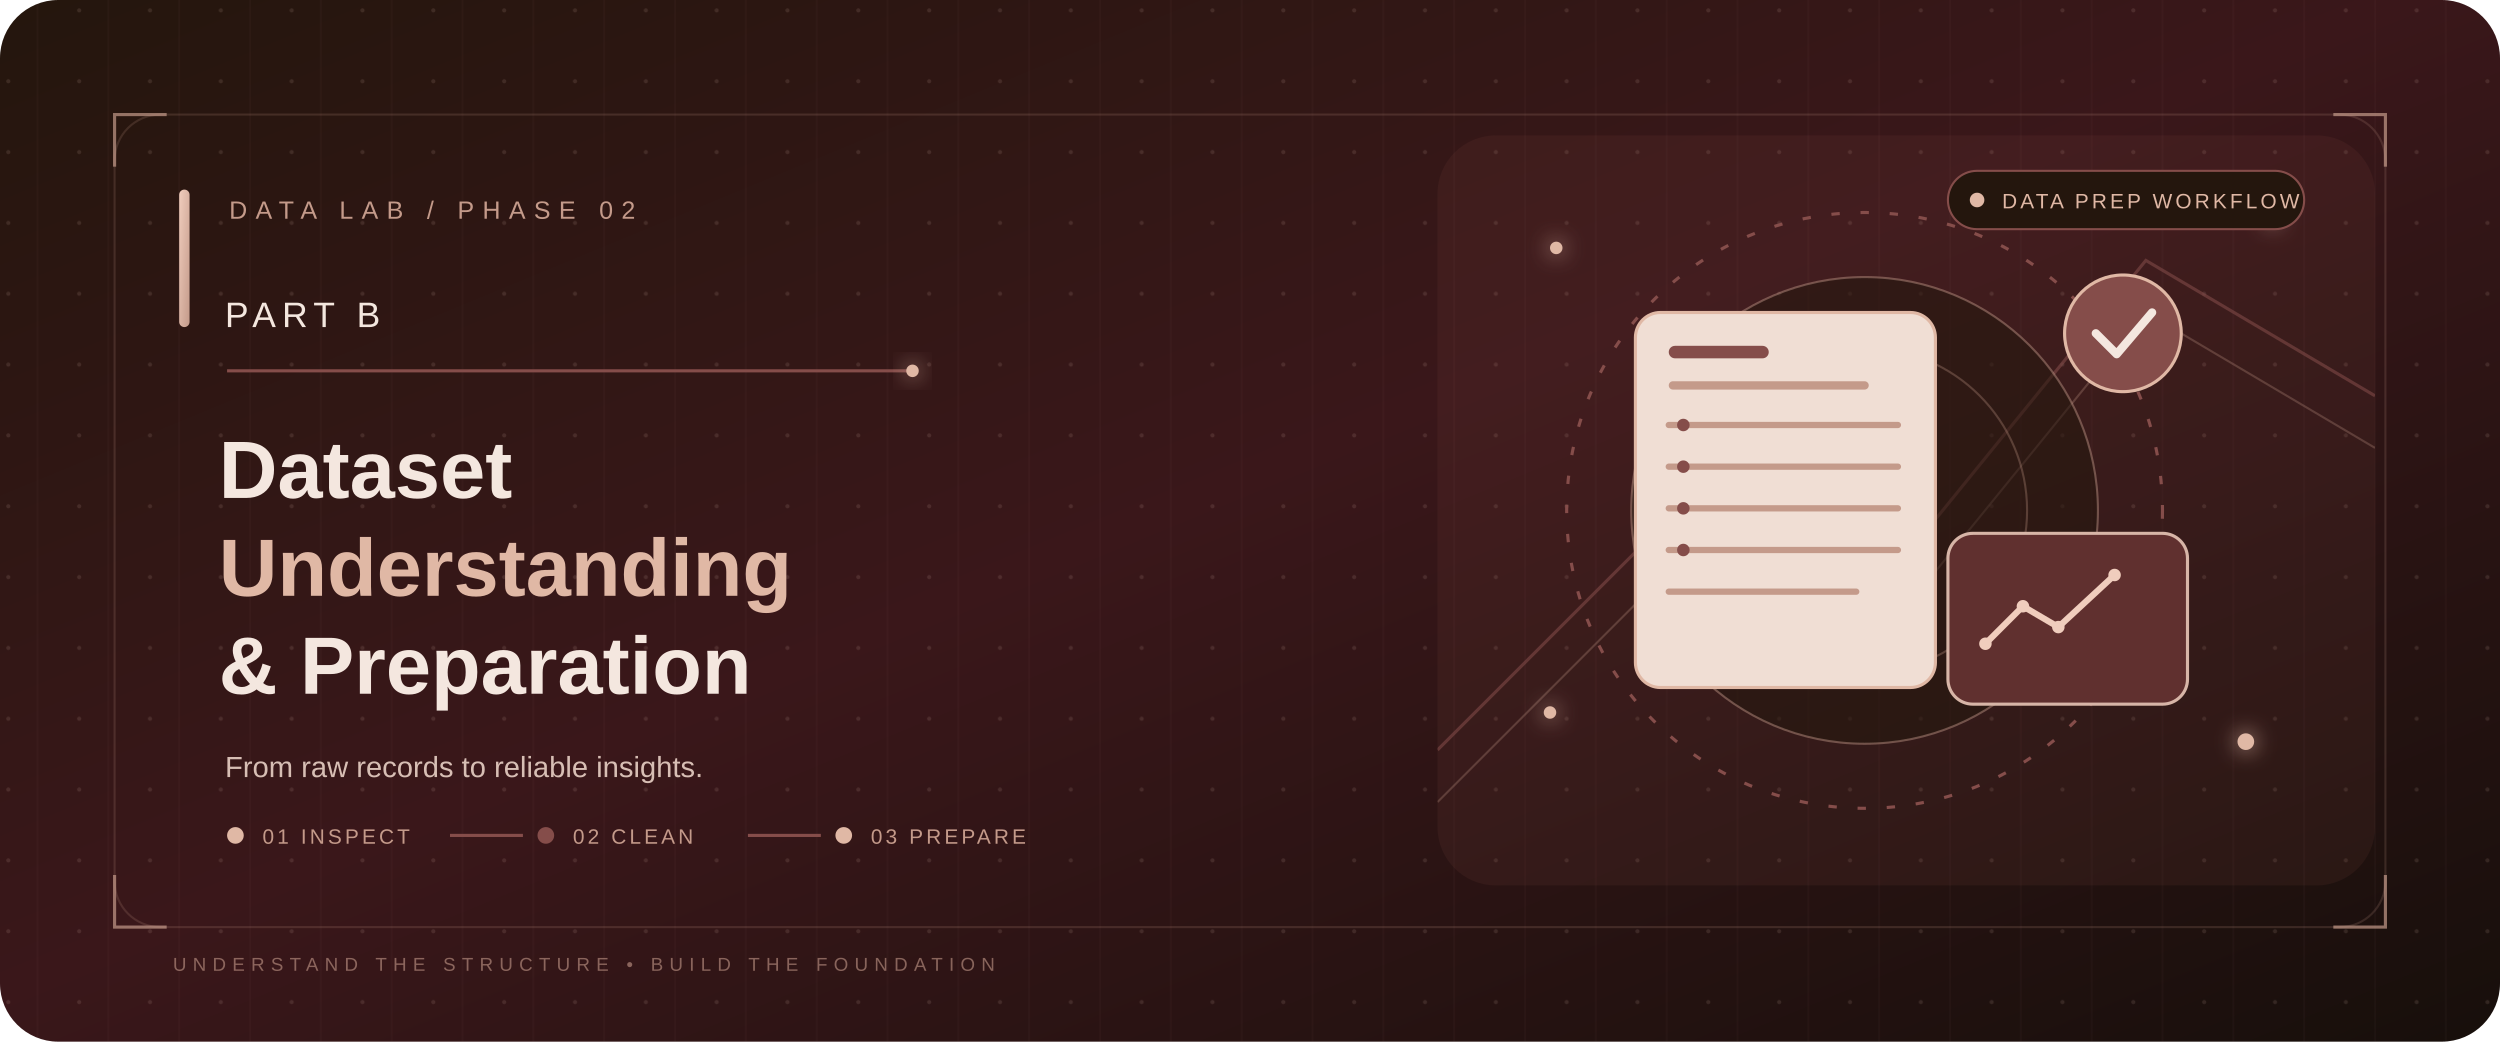
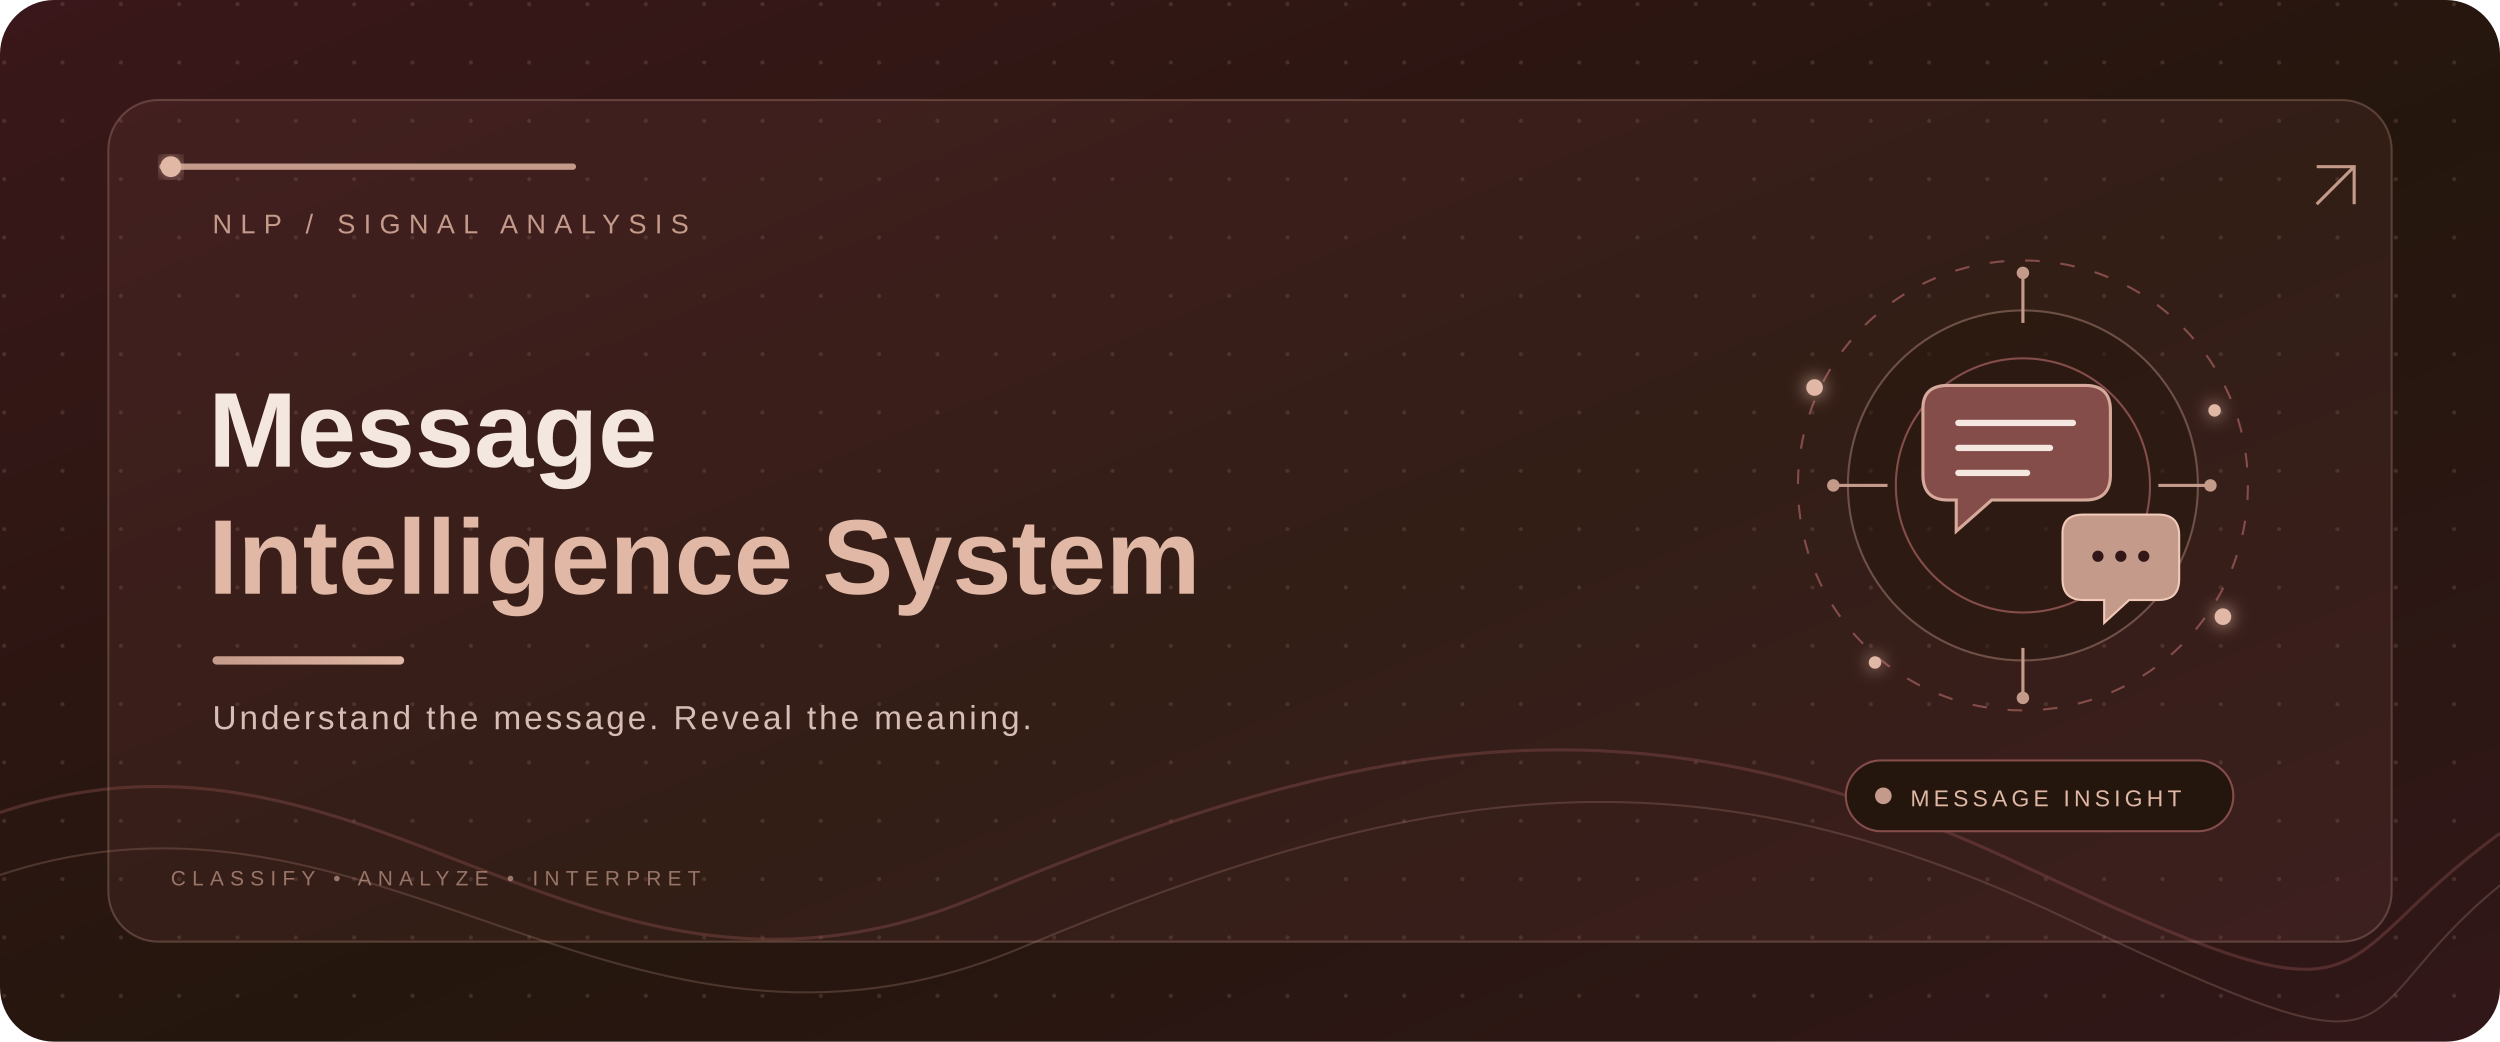
<svg xmlns="http://www.w3.org/2000/svg" width="1200" height="500" viewBox="0 0 1200 500">
  <defs>
    <linearGradient id="bg" x1="0" y1="0" x2="1" y2="1">
-       <stop offset="0" stop-color="#24160D" />
-       <stop offset=".48" stop-color="#3A171A" />
-       <stop offset="1" stop-color="#170F0B" />
+       <stop offset="0%" stop-color="#3A171A" />
+       <stop offset="55%" stop-color="#24160D" />
+       <stop offset="100%" stop-color="#321719" />
    </linearGradient>
-     <linearGradient id="rose" x1="0" y1="0" x2="1" y2="1">
-       <stop offset="0" stop-color="#F0CDBD" />
-       <stop offset="1" stop-color="#C49A8A" />
+     <linearGradient id="accent">
+       <stop offset="0%" stop-color="#C49A8A" />
+       <stop offset="100%" stop-color="#E0B8A5" />
    </linearGradient>
-     <pattern id="grain" width="34" height="34" patternUnits="userSpaceOnUse">
-       <circle cx="4" cy="5" r="1" fill="#F0CDBD" opacity=".12" />
-       <path d="M18 0V34" stroke="#C49A8A" stroke-width=".5" opacity=".06" />
+     <pattern id="dots" width="28" height="28" patternUnits="userSpaceOnUse">
+       <circle cx="2" cy="2" r="1" fill="#C49A8A" opacity=".18" />
    </pattern>
-     <filter id="glow" x="-100%" y="-100%" width="300%" height="300%">
-       <feGaussianBlur stdDeviation="5" result="blur" />
+     <filter id="glow">
+       <feGaussianBlur stdDeviation="4" result="blur" />
      <feMerge>
        <feMergeNode in="blur" />
        <feMergeNode in="SourceGraphic" />
      </feMerge>
    </filter>
-     <clipPath id="rightClip">
-       <rect x="690" y="65" width="450" height="360" rx="28" />
-     </clipPath>
  </defs>
  <style>
-     .drift {
-       animation: drift 5s ease-in-out infinite;
+     .float {
+       animation: float 4s ease-in-out infinite;
      transform-box: fill-box;
      transform-origin: center;
    }
-     .drift2 {
-       animation: drift 6s ease-in-out infinite reverse;
+     .float2 {
+       animation: float 5s ease-in-out infinite reverse;
      transform-box: fill-box;
      transform-origin: center;
    }
-     .orbit {
-       stroke-dasharray: 4 10;
-       animation: orbit 16s linear infinite;
-       transform-origin: 895px 245px;
-     }
    .pulse {
-       animation: pulse 2.8s ease-in-out infinite;
+       animation: pulse 2.5s ease-in-out infinite;
      transform-box: fill-box;
      transform-origin: center;
    }
-     .scan {
-       animation: scan 3s ease-in-out infinite;
+     .dash {
+       stroke-dasharray: 7 10;
+       animation: flow 8s linear infinite;
    }
-     .spark {
-       animation: spark 2s ease-in-out infinite;
+     .blink {
+       animation: blink 2s ease-in-out infinite;
    }
-     @keyframes drift {
-       0%,100% { transform: translateY(0); }
-       50% { transform: translateY(-10px); }
-     }
-     @keyframes orbit {
-       to { transform: rotate(360deg); }
+     @keyframes float {
+       0%, 100% { transform: translateY(0); }
+       50% { transform: translateY(-9px); }
    }
    @keyframes pulse {
-       0%,100% { opacity: .45; transform: scale(.96); }
+       0%, 100% { opacity: .55; transform: scale(.96); }
      50% { opacity: 1; transform: scale(1.04); }
    }
-     @keyframes scan {
-       0%,100% { transform: translateY(0); opacity: .2; }
-       50% { transform: translateY(105px); opacity: 1; }
+     @keyframes flow {
+       to { stroke-dashoffset: -136; }
    }
-     @keyframes spark {
-       0%,100% { opacity: .25; }
+     @keyframes blink {
+       0%, 100% { opacity: .35; }
      50% { opacity: 1; }
    }
  </style>
-   <rect width="1200" height="500" rx="28" fill="url(#bg)" />
-   <rect width="1200" height="500" rx="28" fill="url(#grain)" />
-   <path d="M55 80V55H80 M1120 55H1145V80            M55 420V445H80 M1120 445H1145V420" fill="none" stroke="#C49A8A" stroke-width="1.5" opacity=".7" />
-   <rect x="55" y="55" width="1090" height="390" rx="22" fill="none" stroke="#C49A8A" stroke-opacity=".18" />
-   <rect x="86" y="91" width="5" height="66" rx="2.5" fill="url(#rose)" />
-   <text x="110" y="105" fill="#C49A8A" font-family="Arial,sans-serif" font-size="12" letter-spacing="4">DATA LAB / PHASE 02</text>
-   <text x="108" y="157" fill="#F4E7DF" font-family="Arial,sans-serif" font-size="17" letter-spacing="3">PART B</text>
-   <path d="M109 178H438" stroke="#854D4A" stroke-width="1.5" />
-   <circle cx="438" cy="178" r="3" fill="#E0B8A5" filter="url(#glow)" />
-   <text x="105" y="239" fill="#F4E7DF" font-family="Arial,sans-serif" font-size="39" font-weight="700">Dataset</text>
-   <text x="105" y="286" fill="#E0B8A5" font-family="Arial,sans-serif" font-size="39" font-weight="700">Understanding</text>
-   <text x="105" y="333" fill="#F4E7DF" font-family="Arial,sans-serif" font-size="39" font-weight="700">&amp; Preparation</text>
-   <text x="108" y="373" fill="#D7BEB4" font-family="Arial,sans-serif" font-size="14">
-     From raw records to reliable insights.
-   </text>
-   <g transform="translate(108 401)">
-     <circle cx="5" cy="0" r="4" fill="#E0B8A5" class="pulse" />
-     <text x="18" y="4" fill="#C49A8A" font-family="Arial,sans-serif" font-size="10" letter-spacing="1.5">01 INSPECT</text>
-     <path d="M108 0H143" stroke="#854D4A" stroke-width="1.5" />
-     <circle cx="154" cy="0" r="4" fill="#854D4A" class="spark" />
-     <text x="167" y="4" fill="#C49A8A" font-family="Arial,sans-serif" font-size="10" letter-spacing="1.5">02 CLEAN</text>
-     <path d="M251 0H286" stroke="#854D4A" stroke-width="1.5" />
-     <circle cx="297" cy="0" r="4" fill="#E0B8A5" class="pulse" />
-     <text x="310" y="4" fill="#C49A8A" font-family="Arial,sans-serif" font-size="10" letter-spacing="1.5">03 PREPARE</text>
+   <rect width="1200" height="500" rx="26" fill="url(#bg)" />
+   <rect width="1200" height="500" rx="26" fill="url(#dots)" />
+   <path d="M0 390 C180 330 280 510 470 430            S790 330 970 415 S1110 465 1200 400" fill="none" stroke="#854D4A" stroke-width="1.5" opacity=".42" />
+   <path d="M0 420 C180 360 300 535 490 455            S810 355 990 440 S1120 490 1200 425" fill="none" stroke="#C49A8A" opacity=".24" />
+   <rect x="52" y="48" width="1096" height="404" rx="24" fill="#854D4A" fill-opacity=".15" stroke="#C49A8A" stroke-opacity=".3" />
+   <path d="M78 80 H275" stroke="#C49A8A" stroke-width="3" stroke-linecap="round" />
+   <circle cx="82" cy="80" r="5" fill="#E0B8A5" filter="url(#glow)" />
+   <text x="102" y="112" fill="#C49A8A" font-family="Arial, sans-serif" font-size="13" letter-spacing="4">NLP / SIGNAL ANALYSIS</text>
+   <text x="100" y="224" fill="#F4E7DF" font-family="Arial, sans-serif" font-size="51" font-weight="700">Message</text>
+   <text x="100" y="285" fill="#E0B8A5" font-family="Arial, sans-serif" font-size="51" font-weight="700">Intelligence System</text>
+   <rect x="102" y="315" width="92" height="4" rx="2" fill="url(#accent)" />
+   <text x="102" y="350" fill="#D7BEB4" font-family="Arial, sans-serif" font-size="16" letter-spacing="1.4">Understand the message. Reveal the meaning.</text>
+   <g transform="translate(845 116)">
+     <circle cx="126" cy="117" r="108" fill="none" stroke="#854D4A" stroke-dasharray="3 8" class="dash" />
+     <circle cx="126" cy="117" r="84" fill="#24160D" fill-opacity=".48" stroke="#C49A8A" stroke-opacity=".42" />
+     <circle cx="126" cy="117" r="61" fill="none" stroke="#854D4A" class="pulse" />
+     <g class="float">
+       <path d="M78 80 Q78 69 90 69 H156                Q168 69 168 81 V112 Q168 124 156 124                H111 L94 139 V124 H90 Q78 124 78 112 Z" fill="#854D4A" stroke="#D6A99A" stroke-width="1.5" />
+       <path d="M95 87 H150 M95 99 H139 M95 111 H128" stroke="#F4E7DF" stroke-width="3" stroke-linecap="round" />
+     </g>
+     <g class="float2">
+       <path d="M145 140 Q145 131 155 131 H191                Q201 131 201 141 V162 Q201 172 191 172                H177 L165 183 V172 H155 Q145 172 145 162 Z" fill="#C49A8A" stroke="#F0C9B8" />
+       <circle cx="162" cy="151" r="2.7" fill="#321719" />
+       <circle cx="173" cy="151" r="2.7" fill="#321719" />
+       <circle cx="184" cy="151" r="2.7" fill="#321719" />
+     </g>
+     <g fill="#E0B8A5" filter="url(#glow)">
+       <circle cx="26" cy="70" r="4" class="blink" />
+       <circle cx="218" cy="81" r="3" class="blink" />
+       <circle cx="55" cy="202" r="3" class="blink" />
+       <circle cx="222" cy="180" r="4" class="blink" />
+     </g>
+     <path d="M35 117 H61 M191 117 H216              M126 15 V39 M126 195 V219" stroke="#C49A8A" stroke-width="1.5" />
+     <circle cx="35" cy="117" r="3" fill="#C49A8A" />
+     <circle cx="216" cy="117" r="3" fill="#C49A8A" />
+     <circle cx="126" cy="15" r="3" fill="#C49A8A" />
+     <circle cx="126" cy="219" r="3" fill="#C49A8A" />
  </g>
-   <g clip-path="url(#rightClip)">
-     <rect x="690" y="65" width="450" height="360" rx="28" fill="#854D4A" fill-opacity=".12" />
-     <path d="M690 360L820 230L900 285L1030 125L1140 190" fill="none" stroke="#854D4A" stroke-width="1.5" opacity=".55" />
-     <path d="M690 385L820 255L900 310L1030 150L1140 215" fill="none" stroke="#C49A8A" opacity=".28" />
-     <circle cx="895" cy="245" r="143" fill="none" stroke="#854D4A" stroke-width="1.5" class="orbit" />
-     <circle cx="895" cy="245" r="112" fill="#24160D" fill-opacity=".55" stroke="#C49A8A" stroke-opacity=".45" />
-     <circle cx="895" cy="245" r="78" fill="none" stroke="#C49A8A" stroke-opacity=".3" class="pulse" />
-     <g class="drift">
-       <rect x="785" y="150" width="144" height="180" rx="12" fill="#F0DED4" stroke="#E0B8A5" stroke-width="1.5" />
-       <rect x="801" y="166" width="48" height="6" rx="3" fill="#854D4A" />
-       <rect x="801" y="183" width="96" height="4" rx="2" fill="#C49A8A" />
-       <path d="M801 204H911 M801 224H911 M801 244H911                M801 264H911 M801 284H891" stroke="#C49A8A" stroke-width="3" stroke-linecap="round" />
-       <circle cx="808" cy="204" r="3" fill="#854D4A" />
-       <circle cx="808" cy="224" r="3" fill="#854D4A" />
-       <circle cx="808" cy="244" r="3" fill="#854D4A" />
-       <circle cx="808" cy="264" r="3" fill="#854D4A" />
-     </g>
-     <g class="drift2">
-       <rect x="935" y="256" width="115" height="82" rx="12" fill="#60302F" stroke="#D7B5A7" stroke-width="1.5" />
-       <path d="M953 309L971 291L988 301L1015 276" fill="none" stroke="#F0CDBD" stroke-width="3" stroke-linecap="round" stroke-linejoin="round" />
-       <circle cx="953" cy="309" r="3" fill="#F0CDBD" />
-       <circle cx="971" cy="291" r="3" fill="#F0CDBD" />
-       <circle cx="988" cy="301" r="3" fill="#F0CDBD" />
-       <circle cx="1015" cy="276" r="3" fill="#F0CDBD" />
-     </g>
-     <g class="pulse">
-       <circle cx="1019" cy="160" r="28" fill="#854D4A" stroke="#E0B8A5" stroke-width="1.5" />
-       <path d="M1006 160L1016 170L1033 150" fill="none" stroke="#F4E7DF" stroke-width="4" stroke-linecap="round" stroke-linejoin="round" />
-     </g>
-     <path class="scan" d="M738 180H1090" stroke="#E0B8A5" stroke-width="2" opacity=".7" filter="url(#glow)" />
-     <g fill="#E0B8A5" filter="url(#glow)">
-       <circle cx="747" cy="119" r="3" class="spark" />
-       <circle cx="1078" cy="356" r="4" class="spark" />
-       <circle cx="1091" cy="105" r="3" class="spark" />
-       <circle cx="744" cy="342" r="3" class="spark" />
-     </g>
+   <g transform="translate(886 365)">
+     <rect width="186" height="34" rx="17" fill="#24160D" stroke="#854D4A" />
+     <circle cx="18" cy="17" r="4" fill="#C49A8A" class="pulse" />
+     <text x="31" y="22" fill="#E0B8A5" font-family="Arial, sans-serif" font-size="11" letter-spacing="2">MESSAGE INSIGHT</text>
  </g>
-   <g transform="translate(935 82)">
-     <rect width="171" height="28" rx="14" fill="#24160D" stroke="#854D4A" />
-     <circle cx="14" cy="14" r="3.5" fill="#E0B8A5" class="pulse" />
-     <text x="26" y="18" fill="#E0B8A5" font-family="Arial,sans-serif" font-size="10" letter-spacing="1.5">DATA PREP WORKFLOW</text>
-   </g>
-   <text x="83" y="466" fill="#C49A8A" opacity=".6" font-family="Arial,sans-serif" font-size="9" letter-spacing="3">
-     UNDERSTAND THE STRUCTURE • BUILD THE FOUNDATION
-   </text>
+   <text x="82" y="425" fill="#C49A8A" opacity=".7" font-family="Arial, sans-serif" font-size="10" letter-spacing="3">CLASSIFY • ANALYZE • INTERPRET</text>
+   <path d="M1112 80 h18 v18 M1130 80 l-18 18" fill="none" stroke="#C49A8A" stroke-width="1.5" />
</svg>
